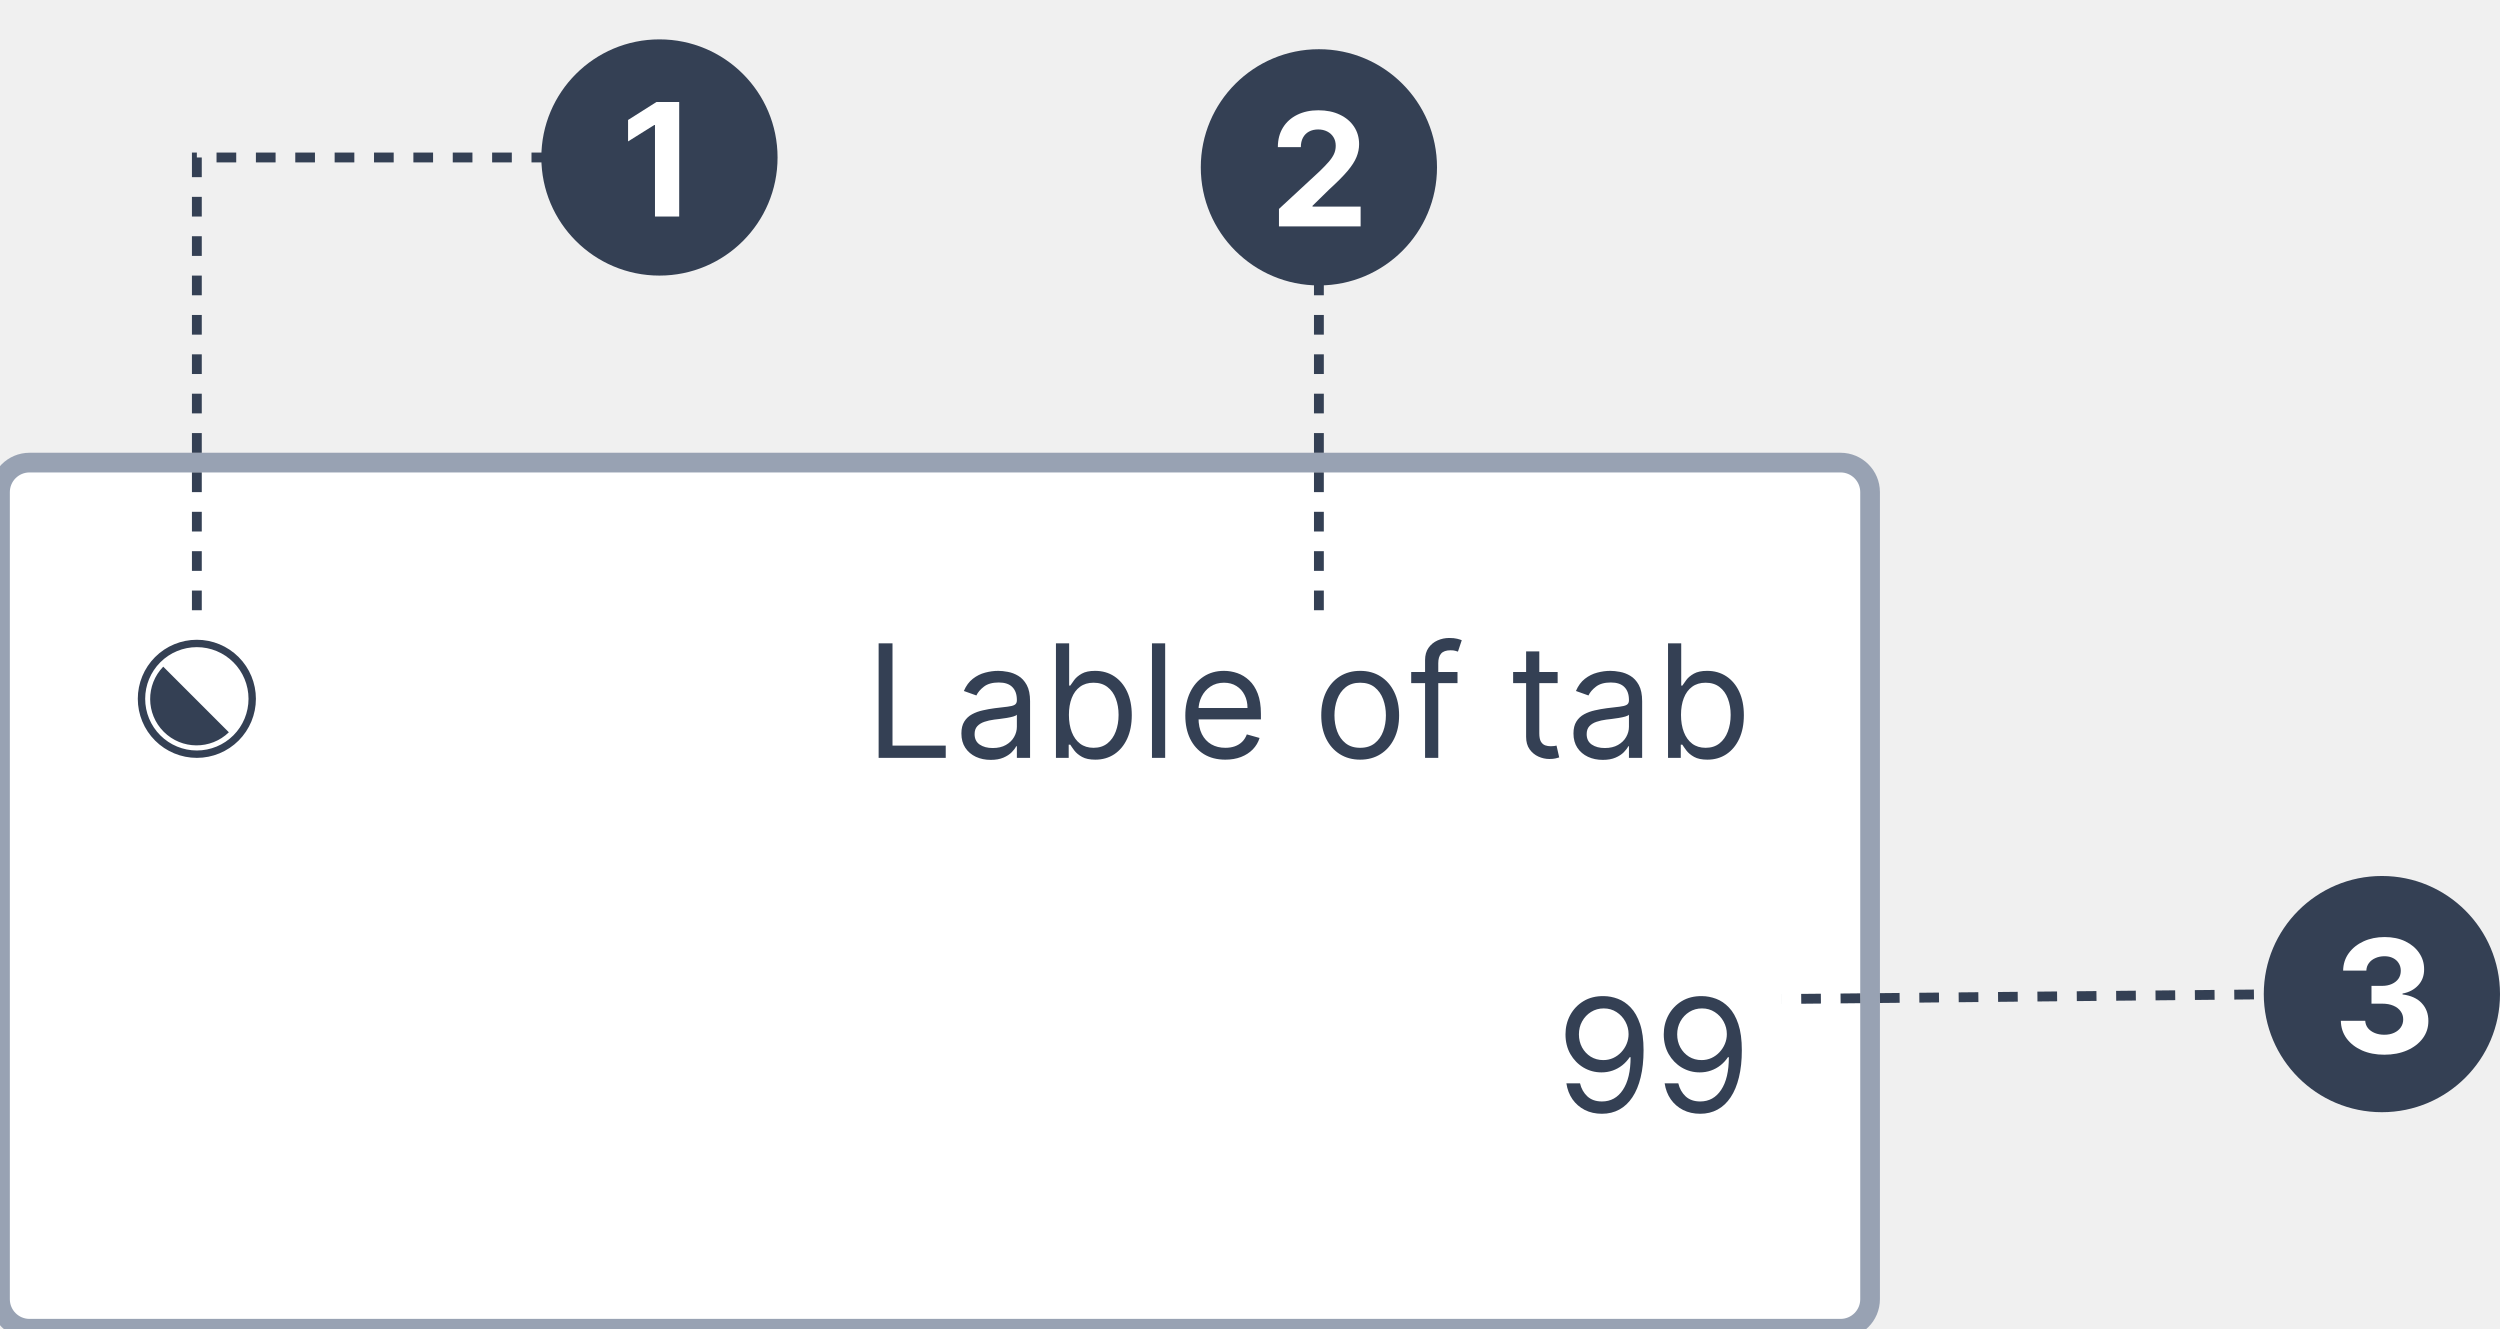
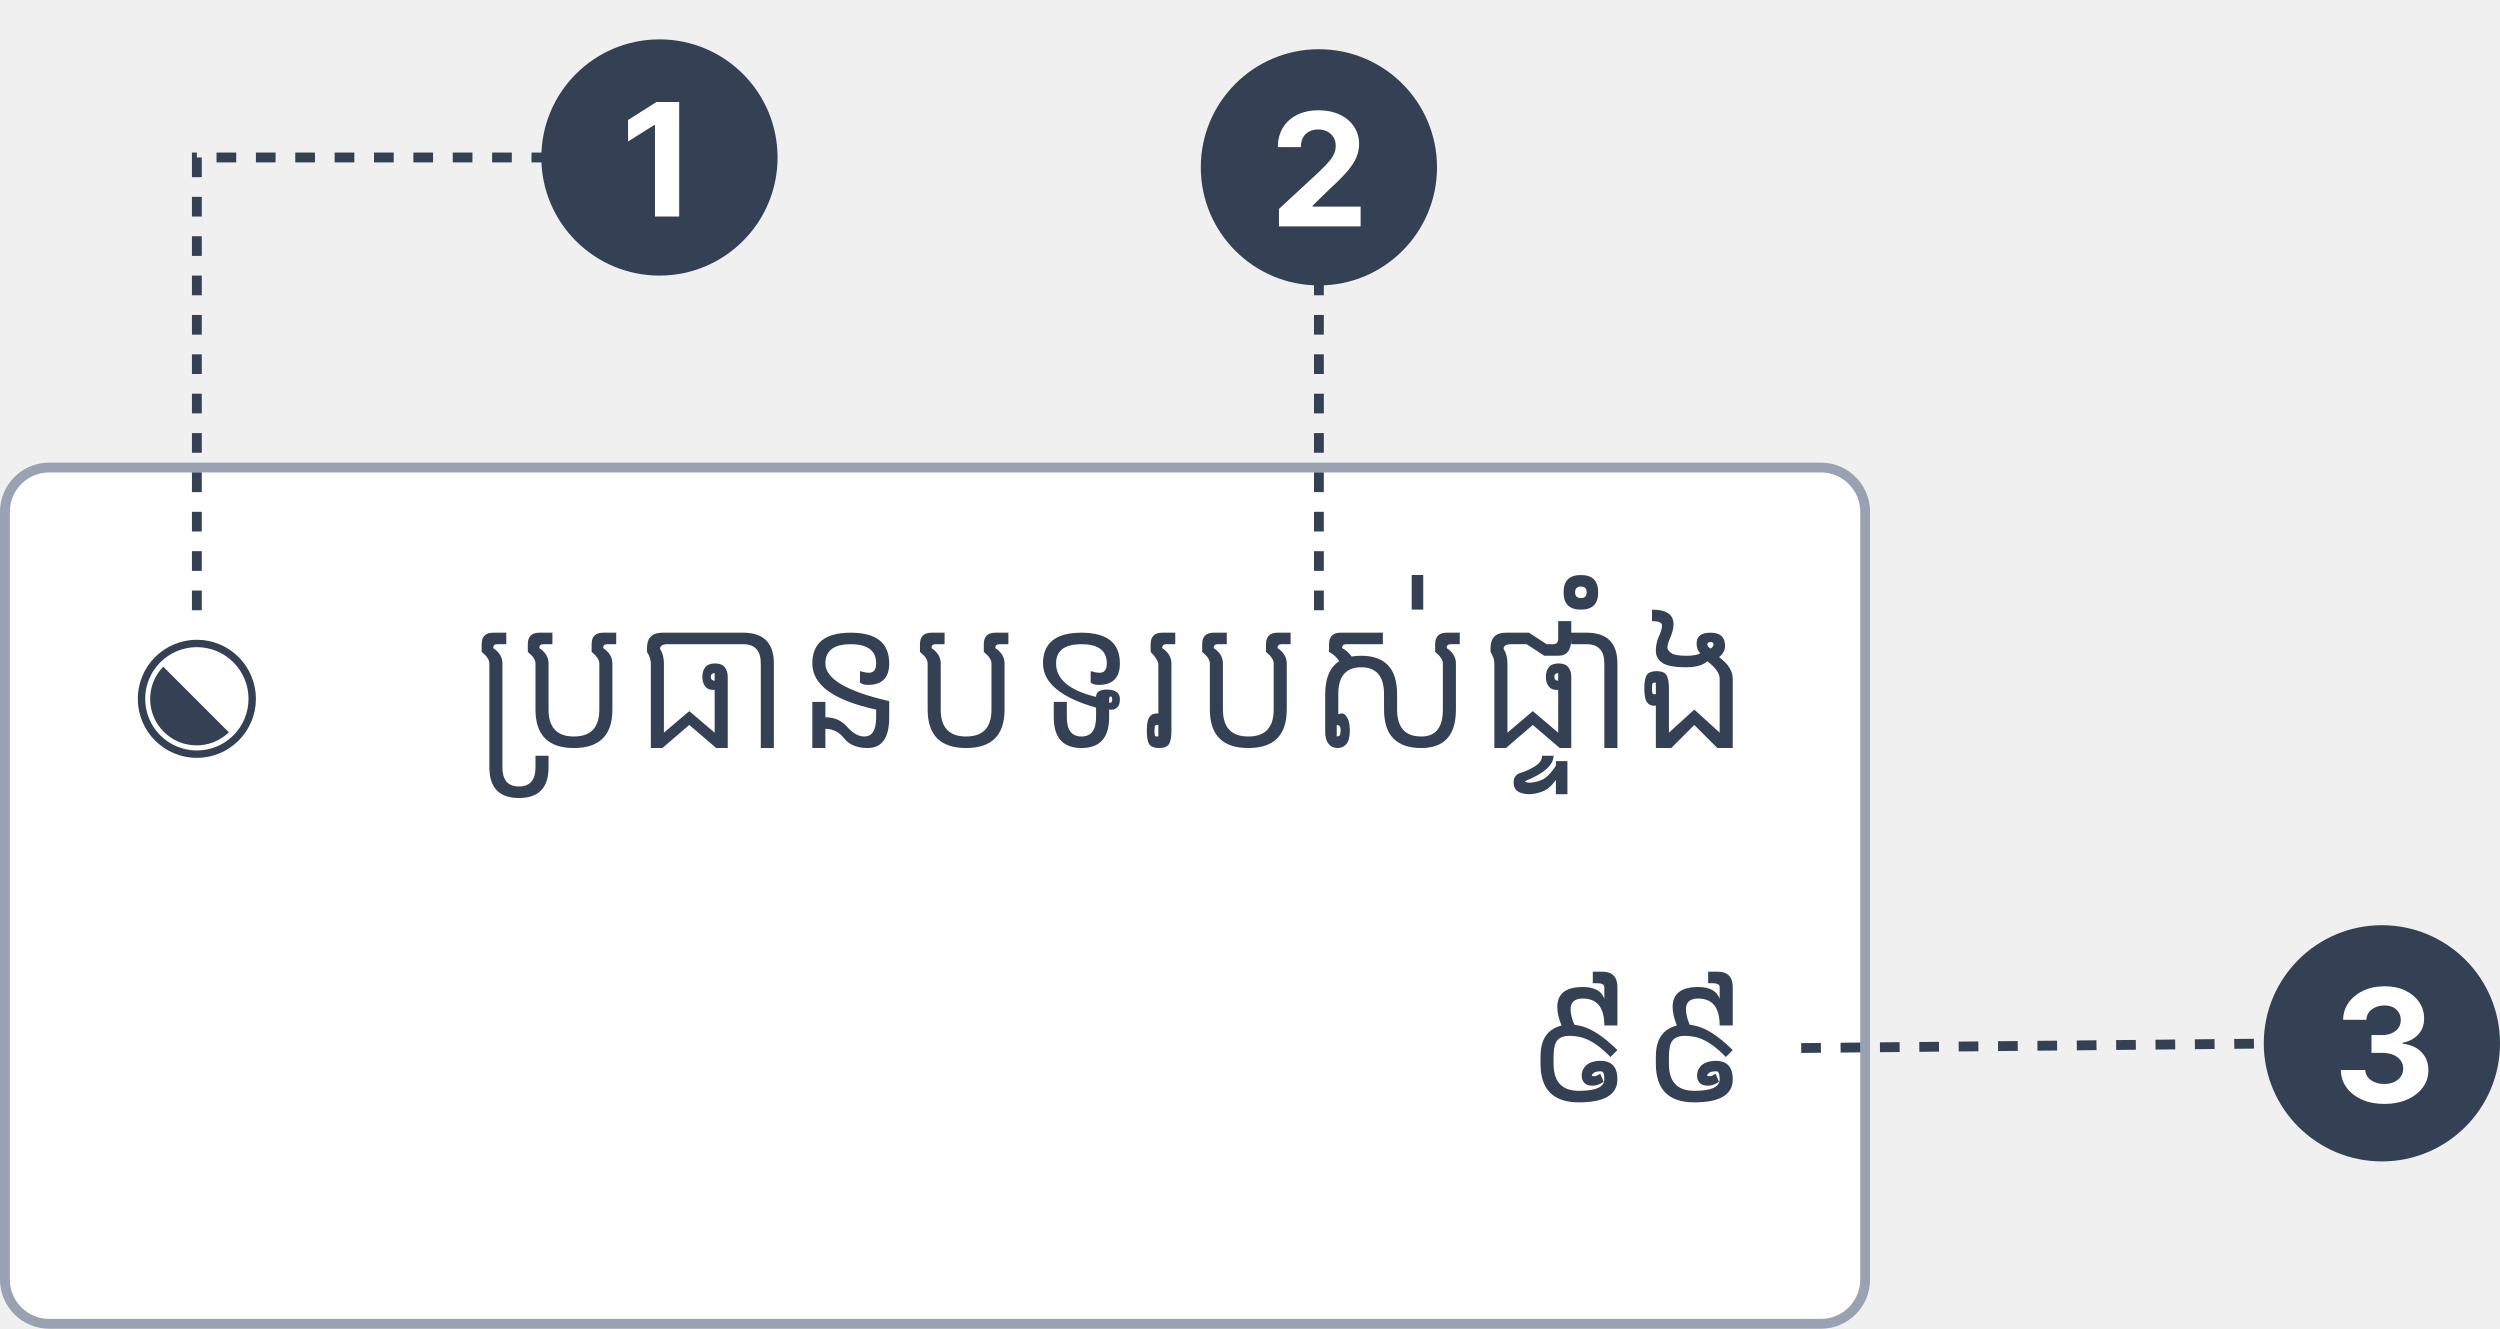
<svg xmlns="http://www.w3.org/2000/svg" width="254" height="135" viewBox="0 0 254 135" fill="none">
-   <path d="M0 50C0 48.343 1.343 47 3 47H187C188.657 47 190 48.343 190 50V132C190 133.657 188.657 135 187 135H3C1.343 135 0 133.657 0 132V50Z" fill="white" />
+   <rect x="0.5" y="47.5" width="189" height="87" rx="4.5" fill="white" />
  <path fill-rule="evenodd" clip-rule="evenodd" d="M16.288 74.712C17.272 75.697 18.608 76.25 20 76.25C21.392 76.25 22.728 75.697 23.712 74.712C24.697 73.728 25.25 72.392 25.25 71C25.25 69.608 24.697 68.272 23.712 67.288C22.728 66.303 21.392 65.75 20 65.75C18.608 65.75 17.272 66.303 16.288 67.288C15.303 68.272 14.75 69.608 14.75 71C14.75 72.392 15.303 73.728 16.288 74.712ZM24.243 75.243C23.117 76.368 21.591 77 20 77C18.409 77 16.883 76.368 15.757 75.243C14.632 74.117 14 72.591 14 71C14 69.409 14.632 67.883 15.757 66.757C16.883 65.632 18.409 65 20 65C21.591 65 23.117 65.632 24.243 66.757C25.368 67.883 26 69.409 26 71C26 72.591 25.368 74.117 24.243 75.243ZM16.637 74.349C14.813 72.525 14.796 69.578 16.585 67.733L23.253 74.401C21.408 76.19 18.461 76.173 16.637 74.349Z" fill="#344054" />
-   <path d="M89.269 77V65.364H90.678V75.75H96.087V77H89.269ZM100.655 77.204C100.102 77.204 99.6 77.1 99.149 76.892C98.698 76.68 98.34 76.375 98.075 75.977C97.81 75.576 97.678 75.091 97.678 74.523C97.678 74.023 97.776 73.617 97.973 73.307C98.17 72.992 98.433 72.746 98.763 72.568C99.092 72.39 99.456 72.258 99.854 72.171C100.255 72.079 100.659 72.008 101.064 71.954C101.594 71.886 102.024 71.835 102.354 71.801C102.687 71.763 102.929 71.701 103.081 71.614C103.236 71.526 103.314 71.375 103.314 71.159V71.114C103.314 70.553 103.161 70.117 102.854 69.807C102.551 69.496 102.09 69.341 101.473 69.341C100.833 69.341 100.331 69.481 99.967 69.761C99.604 70.042 99.348 70.341 99.2 70.659L97.928 70.204C98.155 69.674 98.458 69.261 98.837 68.966C99.219 68.667 99.636 68.458 100.087 68.341C100.541 68.22 100.988 68.159 101.428 68.159C101.708 68.159 102.03 68.193 102.393 68.261C102.761 68.326 103.115 68.46 103.456 68.665C103.801 68.869 104.087 69.178 104.314 69.591C104.541 70.004 104.655 70.557 104.655 71.25V77H103.314V75.818H103.246C103.155 76.008 103.003 76.21 102.791 76.426C102.579 76.642 102.297 76.826 101.945 76.977C101.592 77.129 101.162 77.204 100.655 77.204ZM100.859 76C101.39 76 101.837 75.896 102.2 75.688C102.568 75.479 102.844 75.21 103.03 74.881C103.219 74.551 103.314 74.204 103.314 73.841V72.614C103.257 72.682 103.132 72.744 102.939 72.801C102.75 72.854 102.53 72.901 102.28 72.943C102.034 72.981 101.793 73.015 101.558 73.046C101.327 73.072 101.14 73.095 100.996 73.114C100.647 73.159 100.321 73.233 100.018 73.335C99.719 73.434 99.477 73.583 99.291 73.784C99.109 73.981 99.019 74.25 99.019 74.591C99.019 75.057 99.191 75.409 99.535 75.648C99.884 75.883 100.325 76 100.859 76ZM107.284 77V65.364H108.625V69.659H108.739C108.837 69.508 108.973 69.314 109.148 69.079C109.326 68.841 109.58 68.629 109.909 68.443C110.242 68.254 110.693 68.159 111.261 68.159C111.996 68.159 112.644 68.343 113.205 68.71C113.765 69.078 114.203 69.599 114.517 70.273C114.831 70.947 114.989 71.742 114.989 72.659C114.989 73.583 114.831 74.385 114.517 75.062C114.203 75.737 113.767 76.26 113.21 76.631C112.653 76.998 112.011 77.182 111.284 77.182C110.723 77.182 110.275 77.089 109.938 76.903C109.6 76.714 109.341 76.5 109.159 76.261C108.977 76.019 108.837 75.818 108.739 75.659H108.58V77H107.284ZM108.602 72.636C108.602 73.296 108.699 73.877 108.892 74.381C109.085 74.881 109.367 75.273 109.739 75.557C110.11 75.837 110.564 75.977 111.102 75.977C111.663 75.977 112.131 75.829 112.506 75.534C112.884 75.235 113.169 74.833 113.358 74.329C113.551 73.822 113.648 73.258 113.648 72.636C113.648 72.023 113.553 71.47 113.364 70.977C113.178 70.481 112.896 70.089 112.517 69.801C112.142 69.51 111.67 69.364 111.102 69.364C110.557 69.364 110.098 69.502 109.727 69.778C109.356 70.051 109.076 70.434 108.886 70.926C108.697 71.415 108.602 71.985 108.602 72.636ZM118.381 65.364V77H117.04V65.364H118.381ZM124.496 77.182C123.655 77.182 122.929 76.996 122.32 76.625C121.714 76.25 121.246 75.727 120.916 75.057C120.59 74.383 120.428 73.599 120.428 72.704C120.428 71.811 120.59 71.023 120.916 70.341C121.246 69.655 121.704 69.121 122.291 68.739C122.882 68.352 123.571 68.159 124.359 68.159C124.814 68.159 125.263 68.235 125.706 68.386C126.149 68.538 126.553 68.784 126.916 69.125C127.28 69.462 127.57 69.909 127.786 70.466C128.001 71.023 128.109 71.708 128.109 72.523V73.091H121.382V71.932H126.746C126.746 71.439 126.647 71 126.45 70.614C126.257 70.227 125.981 69.922 125.621 69.699C125.265 69.475 124.844 69.364 124.359 69.364C123.825 69.364 123.363 69.496 122.973 69.761C122.587 70.023 122.289 70.364 122.081 70.784C121.873 71.204 121.768 71.655 121.768 72.136V72.909C121.768 73.568 121.882 74.127 122.109 74.585C122.34 75.04 122.661 75.386 123.07 75.625C123.479 75.86 123.954 75.977 124.496 75.977C124.848 75.977 125.166 75.928 125.45 75.829C125.738 75.727 125.986 75.576 126.195 75.375C126.403 75.171 126.564 74.917 126.678 74.614L127.973 74.977C127.837 75.417 127.607 75.803 127.286 76.136C126.964 76.466 126.566 76.724 126.092 76.909C125.619 77.091 125.087 77.182 124.496 77.182ZM138.195 77.182C137.407 77.182 136.715 76.994 136.121 76.619C135.53 76.244 135.068 75.72 134.734 75.046C134.405 74.371 134.24 73.583 134.24 72.682C134.24 71.773 134.405 70.979 134.734 70.301C135.068 69.623 135.53 69.097 136.121 68.722C136.715 68.347 137.407 68.159 138.195 68.159C138.982 68.159 139.672 68.347 140.263 68.722C140.857 69.097 141.32 69.623 141.649 70.301C141.982 70.979 142.149 71.773 142.149 72.682C142.149 73.583 141.982 74.371 141.649 75.046C141.32 75.72 140.857 76.244 140.263 76.619C139.672 76.994 138.982 77.182 138.195 77.182ZM138.195 75.977C138.793 75.977 139.286 75.824 139.672 75.517C140.058 75.21 140.344 74.807 140.53 74.307C140.715 73.807 140.808 73.265 140.808 72.682C140.808 72.099 140.715 71.555 140.53 71.051C140.344 70.547 140.058 70.14 139.672 69.829C139.286 69.519 138.793 69.364 138.195 69.364C137.596 69.364 137.104 69.519 136.717 69.829C136.331 70.14 136.045 70.547 135.859 71.051C135.674 71.555 135.581 72.099 135.581 72.682C135.581 73.265 135.674 73.807 135.859 74.307C136.045 74.807 136.331 75.21 136.717 75.517C137.104 75.824 137.596 75.977 138.195 75.977ZM148.082 68.273V69.409H143.378V68.273H148.082ZM144.787 77V67.068C144.787 66.568 144.904 66.151 145.139 65.818C145.374 65.485 145.679 65.235 146.054 65.068C146.429 64.901 146.825 64.818 147.241 64.818C147.571 64.818 147.84 64.845 148.048 64.898C148.257 64.951 148.412 65 148.514 65.046L148.128 66.204C148.06 66.182 147.965 66.153 147.844 66.119C147.726 66.085 147.571 66.068 147.378 66.068C146.935 66.068 146.615 66.18 146.418 66.403C146.224 66.627 146.128 66.954 146.128 67.386V77H144.787ZM158.257 68.273V69.409H153.734V68.273H158.257ZM155.053 66.182H156.393V74.5C156.393 74.879 156.448 75.163 156.558 75.352C156.672 75.538 156.816 75.663 156.99 75.727C157.168 75.788 157.356 75.818 157.553 75.818C157.7 75.818 157.821 75.811 157.916 75.796C158.011 75.776 158.087 75.761 158.143 75.75L158.416 76.954C158.325 76.989 158.198 77.023 158.036 77.057C157.873 77.095 157.666 77.114 157.416 77.114C157.037 77.114 156.666 77.032 156.303 76.869C155.943 76.706 155.643 76.458 155.405 76.125C155.17 75.792 155.053 75.371 155.053 74.864V66.182ZM162.842 77.204C162.289 77.204 161.787 77.1 161.337 76.892C160.886 76.68 160.528 76.375 160.263 75.977C159.998 75.576 159.865 75.091 159.865 74.523C159.865 74.023 159.964 73.617 160.161 73.307C160.357 72.992 160.621 72.746 160.95 72.568C161.28 72.39 161.643 72.258 162.041 72.171C162.443 72.079 162.846 72.008 163.251 71.954C163.782 71.886 164.212 71.835 164.541 71.801C164.875 71.763 165.117 71.701 165.268 71.614C165.424 71.526 165.501 71.375 165.501 71.159V71.114C165.501 70.553 165.348 70.117 165.041 69.807C164.738 69.496 164.278 69.341 163.661 69.341C163.02 69.341 162.518 69.481 162.155 69.761C161.791 70.042 161.536 70.341 161.388 70.659L160.115 70.204C160.342 69.674 160.645 69.261 161.024 68.966C161.407 68.667 161.823 68.458 162.274 68.341C162.729 68.22 163.176 68.159 163.615 68.159C163.895 68.159 164.217 68.193 164.581 68.261C164.948 68.326 165.303 68.46 165.643 68.665C165.988 68.869 166.274 69.178 166.501 69.591C166.729 70.004 166.842 70.557 166.842 71.25V77H165.501V75.818H165.433C165.342 76.008 165.191 76.21 164.979 76.426C164.767 76.642 164.484 76.826 164.132 76.977C163.78 77.129 163.35 77.204 162.842 77.204ZM163.047 76C163.577 76 164.024 75.896 164.388 75.688C164.755 75.479 165.032 75.21 165.217 74.881C165.407 74.551 165.501 74.204 165.501 73.841V72.614C165.445 72.682 165.32 72.744 165.126 72.801C164.937 72.854 164.717 72.901 164.467 72.943C164.221 72.981 163.981 73.015 163.746 73.046C163.515 73.072 163.327 73.095 163.183 73.114C162.835 73.159 162.509 73.233 162.206 73.335C161.907 73.434 161.664 73.583 161.479 73.784C161.297 73.981 161.206 74.25 161.206 74.591C161.206 75.057 161.378 75.409 161.723 75.648C162.071 75.883 162.513 76 163.047 76ZM169.472 77V65.364H170.812V69.659H170.926C171.025 69.508 171.161 69.314 171.335 69.079C171.513 68.841 171.767 68.629 172.097 68.443C172.43 68.254 172.881 68.159 173.449 68.159C174.184 68.159 174.831 68.343 175.392 68.71C175.953 69.078 176.39 69.599 176.705 70.273C177.019 70.947 177.176 71.742 177.176 72.659C177.176 73.583 177.019 74.385 176.705 75.062C176.39 75.737 175.955 76.26 175.398 76.631C174.841 76.998 174.199 77.182 173.472 77.182C172.911 77.182 172.462 77.089 172.125 76.903C171.788 76.714 171.528 76.5 171.347 76.261C171.165 76.019 171.025 75.818 170.926 75.659H170.767V77H169.472ZM170.79 72.636C170.79 73.296 170.886 73.877 171.08 74.381C171.273 74.881 171.555 75.273 171.926 75.557C172.297 75.837 172.752 75.977 173.29 75.977C173.85 75.977 174.318 75.829 174.693 75.534C175.072 75.235 175.356 74.833 175.545 74.329C175.739 73.822 175.835 73.258 175.835 72.636C175.835 72.023 175.741 71.47 175.551 70.977C175.366 70.481 175.083 70.089 174.705 69.801C174.33 69.51 173.858 69.364 173.29 69.364C172.744 69.364 172.286 69.502 171.915 69.778C171.544 70.051 171.263 70.434 171.074 70.926C170.884 71.415 170.79 71.985 170.79 72.636Z" fill="#344054" />
-   <path d="M162.94 101.205C163.418 101.208 163.895 101.299 164.372 101.477C164.849 101.655 165.285 101.951 165.679 102.364C166.073 102.773 166.389 103.331 166.628 104.04C166.866 104.748 166.986 105.636 166.986 106.705C166.986 107.739 166.887 108.657 166.69 109.46C166.497 110.259 166.217 110.934 165.849 111.483C165.486 112.032 165.043 112.449 164.52 112.733C164.001 113.017 163.414 113.159 162.759 113.159C162.107 113.159 161.526 113.03 161.014 112.773C160.507 112.511 160.09 112.15 159.764 111.688C159.442 111.222 159.236 110.682 159.145 110.068H160.531C160.656 110.602 160.904 111.044 161.276 111.392C161.651 111.737 162.145 111.909 162.759 111.909C163.656 111.909 164.365 111.517 164.884 110.733C165.406 109.949 165.668 108.841 165.668 107.409H165.577C165.365 107.727 165.113 108.002 164.821 108.233C164.529 108.464 164.205 108.642 163.849 108.767C163.493 108.892 163.115 108.955 162.713 108.955C162.046 108.955 161.435 108.79 160.878 108.46C160.325 108.127 159.882 107.67 159.548 107.091C159.219 106.508 159.054 105.841 159.054 105.091C159.054 104.379 159.213 103.727 159.531 103.136C159.853 102.542 160.304 102.068 160.884 101.716C161.467 101.364 162.152 101.193 162.94 101.205ZM162.94 102.455C162.463 102.455 162.033 102.574 161.651 102.812C161.272 103.047 160.971 103.366 160.747 103.767C160.527 104.165 160.418 104.606 160.418 105.091C160.418 105.576 160.524 106.017 160.736 106.415C160.952 106.809 161.245 107.123 161.616 107.358C161.991 107.589 162.418 107.705 162.895 107.705C163.255 107.705 163.59 107.634 163.901 107.494C164.211 107.35 164.482 107.155 164.713 106.909C164.948 106.659 165.132 106.377 165.264 106.062C165.397 105.744 165.463 105.413 165.463 105.068C165.463 104.614 165.353 104.187 165.134 103.79C164.918 103.392 164.618 103.07 164.236 102.824C163.857 102.578 163.425 102.455 162.94 102.455ZM172.925 101.205C173.402 101.208 173.879 101.299 174.357 101.477C174.834 101.655 175.269 101.951 175.663 102.364C176.057 102.773 176.374 103.331 176.612 104.04C176.851 104.748 176.97 105.636 176.97 106.705C176.97 107.739 176.872 108.657 176.675 109.46C176.482 110.259 176.201 110.934 175.834 111.483C175.47 112.032 175.027 112.449 174.504 112.733C173.985 113.017 173.398 113.159 172.743 113.159C172.091 113.159 171.51 113.03 170.999 112.773C170.491 112.511 170.074 112.15 169.749 111.688C169.427 111.222 169.22 110.682 169.129 110.068H170.516C170.641 110.602 170.889 111.044 171.26 111.392C171.635 111.737 172.129 111.909 172.743 111.909C173.641 111.909 174.349 111.517 174.868 110.733C175.391 109.949 175.652 108.841 175.652 107.409H175.561C175.349 107.727 175.097 108.002 174.805 108.233C174.514 108.464 174.19 108.642 173.834 108.767C173.478 108.892 173.099 108.955 172.697 108.955C172.031 108.955 171.419 108.79 170.862 108.46C170.309 108.127 169.866 107.67 169.533 107.091C169.203 106.508 169.038 105.841 169.038 105.091C169.038 104.379 169.197 103.727 169.516 103.136C169.838 102.542 170.288 102.068 170.868 101.716C171.451 101.364 172.137 101.193 172.925 101.205ZM172.925 102.455C172.447 102.455 172.018 102.574 171.635 102.812C171.256 103.047 170.955 103.366 170.732 103.767C170.512 104.165 170.402 104.606 170.402 105.091C170.402 105.576 170.508 106.017 170.72 106.415C170.936 106.809 171.23 107.123 171.601 107.358C171.976 107.589 172.402 107.705 172.879 107.705C173.239 107.705 173.574 107.634 173.885 107.494C174.196 107.35 174.466 107.155 174.697 106.909C174.932 106.659 175.116 106.377 175.249 106.062C175.381 105.744 175.447 105.413 175.447 105.068C175.447 104.614 175.338 104.187 175.118 103.79C174.902 103.392 174.603 103.07 174.22 102.824C173.841 102.578 173.41 102.455 172.925 102.455Z" fill="#344054" />
-   <path d="M3 48H187V46H3V48ZM189 50V132H191V50H189ZM187 134H3V136H187V134ZM1 132V50H-1V132H1ZM3 134C1.895 134 1 133.105 1 132H-1C-1 134.209 0.791 136 3 136V134ZM189 132C189 133.105 188.105 134 187 134V136C189.209 136 191 134.209 191 132H189ZM187 48C188.105 48 189 48.895 189 50H191C191 47.791 189.209 46 187 46V48ZM3 46C0.791 46 -1 47.791 -1 50H1C1 48.895 1.895 48 3 48V46Z" fill="#98A2B3" />
+   <path d="M51.047 67.406V77.953C51.047 79.255 51.607 79.906 52.727 79.906C53.846 79.906 54.406 79.255 54.406 77.953V76.781H55.734V77.953C55.734 80.037 54.732 81.078 52.727 81.078C50.721 81.078 49.719 80.037 49.719 77.953V67.406C49.719 67.042 49.458 66.651 48.938 66.234V65.453C48.938 64.672 49.328 64.281 50.109 64.281H51.438V65.453H50.5C50.24 65.453 50.109 65.583 50.109 65.844C50.734 66.26 51.047 66.781 51.047 67.406ZM60.891 67.406C60.891 67.042 60.63 66.651 60.109 66.234V65.453C60.109 64.672 60.5 64.281 61.281 64.281H62.609V65.453H61.672C61.411 65.453 61.281 65.583 61.281 65.844C61.906 66.26 62.219 66.781 62.219 67.406V72.094C62.219 74.698 60.917 76 58.312 76C55.708 76 54.406 74.698 54.406 72.094V67.406C54.406 67.042 54.146 66.651 53.625 66.234V65.453C53.625 64.672 54.016 64.281 54.797 64.281H56.125V65.453H55.188C54.927 65.453 54.797 65.583 54.797 65.844C55.422 66.26 55.734 66.781 55.734 67.406V72.094C55.734 73.917 56.594 74.828 58.312 74.828C60.031 74.828 60.891 73.917 60.891 72.094V67.406ZM72.609 68.383C72.5 68.383 72.406 68.417 72.328 68.484C72.255 68.552 72.219 68.648 72.219 68.773C72.219 68.898 72.255 68.995 72.328 69.062C72.406 69.13 72.5 69.164 72.609 69.164V68.383ZM72.609 70.086C72.557 70.091 72.505 70.094 72.453 70.094C72.099 70.094 71.836 69.982 71.664 69.758C71.461 69.508 71.359 69.18 71.359 68.773C71.359 68.367 71.458 68.039 71.656 67.789C71.859 67.534 72.19 67.406 72.648 67.406C73.107 67.406 73.435 67.534 73.633 67.789C73.836 68.039 73.938 68.367 73.938 68.773V76H72.766L70.031 73.656L67.297 76H66.125V67.406C66.125 67.042 65.995 66.651 65.734 66.234V65.844C65.734 64.802 66.255 64.281 67.297 64.281H73.938V65.453H67.844C67.323 65.453 67.062 65.609 67.062 65.922C67.323 66.338 67.453 66.833 67.453 67.406V74.438L70.031 72.25L72.609 74.438V70.086ZM73.938 64.281H75.5C77.583 64.281 78.625 65.323 78.625 67.406V76H77.297V67.406C77.297 66.104 76.698 65.453 75.5 65.453H73.938V64.281ZM90.344 71.234V72.875C90.344 74.958 89.615 76 88.156 76C87.083 76 86.289 75.674 85.773 75.023C85.258 74.372 84.62 74.047 83.859 74.047V76H82.531V71.312H83.859V72.875C84.771 72.875 85.51 73.201 86.078 73.852C86.651 74.503 87.232 74.828 87.82 74.828C88.617 74.828 89.016 74.177 89.016 72.875V72.094C84.693 71.156 82.531 69.594 82.531 67.406C82.531 65.323 83.833 64.281 86.438 64.281C89.042 64.281 90.344 65.323 90.344 67.406C90.344 68.859 89.62 69.586 88.172 69.586C87.844 69.586 87.578 69.51 87.375 69.359V68.188C87.745 68.297 88.047 68.352 88.281 68.352C88.771 68.352 89.016 68.037 89.016 67.406C89.016 66.104 88.156 65.453 86.438 65.453C84.719 65.453 83.859 66.104 83.859 67.406C83.859 68.969 86.021 70.245 90.344 71.234ZM100.734 67.406C100.734 67.042 100.474 66.651 99.953 66.234V65.453C99.953 64.672 100.344 64.281 101.125 64.281H102.453V65.453H101.516C101.255 65.453 101.125 65.583 101.125 65.844C101.75 66.26 102.062 66.781 102.062 67.406V72.094C102.062 74.698 100.76 76 98.156 76C95.552 76 94.25 74.698 94.25 72.094V67.406C94.25 67.042 93.99 66.651 93.469 66.234V65.453C93.469 64.672 93.859 64.281 94.641 64.281H95.969V65.453H95.031C94.771 65.453 94.641 65.583 94.641 65.844C95.266 66.26 95.578 66.781 95.578 67.406V72.094C95.578 73.917 96.438 74.828 98.156 74.828C99.875 74.828 100.734 73.917 100.734 72.094V67.406ZM112.688 71.383C112.724 71.393 112.76 71.398 112.797 71.398C112.932 71.398 113 71.292 113 71.078C113 70.87 112.948 70.766 112.844 70.766C112.74 70.766 112.688 70.867 112.688 71.07V71.383ZM112.688 72.086V72.875C112.688 74.958 111.75 76 109.875 76C108 76 107.062 74.958 107.062 72.875V71.312H108.391V72.875C108.391 74.177 108.885 74.828 109.875 74.828C110.865 74.828 111.359 74.177 111.359 72.875V71.898C107.766 70.862 105.969 69.365 105.969 67.406C105.969 65.323 107.271 64.281 109.875 64.281C112.479 64.281 113.781 65.323 113.781 67.406C113.781 68.859 113.057 69.586 111.609 69.586C111.281 69.586 111.016 69.51 110.812 69.359V68.188C111.182 68.297 111.484 68.352 111.719 68.352C112.208 68.352 112.453 68.037 112.453 67.406C112.453 66.104 111.594 65.453 109.875 65.453C108.156 65.453 107.297 66.104 107.297 67.406C107.297 69.016 108.651 70.148 111.359 70.805C111.359 70.31 111.724 70.062 112.453 70.062C113.339 70.062 113.781 70.388 113.781 71.039C113.781 71.43 113.693 71.706 113.516 71.867C113.339 72.029 113.148 72.109 112.945 72.109C112.862 72.109 112.776 72.102 112.688 72.086ZM117.688 74.828V73.656H117.492C117.435 73.656 117.388 73.682 117.352 73.734C117.315 73.781 117.297 73.951 117.297 74.242C117.297 74.534 117.315 74.706 117.352 74.758C117.388 74.805 117.435 74.828 117.492 74.828H117.688ZM119.016 67.406V74.242C119.016 74.909 118.927 75.37 118.75 75.625C118.578 75.875 118.25 76 117.766 76C117.281 76 116.951 75.875 116.773 75.625C116.602 75.37 116.516 74.909 116.516 74.242C116.516 73.576 116.602 73.117 116.773 72.867C116.951 72.612 117.19 72.484 117.492 72.484C117.56 72.484 117.625 72.49 117.688 72.5V67.406C117.583 67.042 117.323 66.651 116.906 66.234V65.453C116.906 64.672 117.297 64.281 118.078 64.281H119.406V65.453H118.469C118.208 65.453 118.078 65.583 118.078 65.844C118.703 66.26 119.016 66.781 119.016 67.406ZM129.406 67.406C129.406 67.042 129.146 66.651 128.625 66.234V65.453C128.625 64.672 129.016 64.281 129.797 64.281H131.125V65.453H130.188C129.927 65.453 129.797 65.583 129.797 65.844C130.422 66.26 130.734 66.781 130.734 67.406V72.094C130.734 74.698 129.432 76 126.828 76C124.224 76 122.922 74.698 122.922 72.094V67.406C122.922 67.042 122.661 66.651 122.141 66.234V65.453C122.141 64.672 122.531 64.281 123.312 64.281H124.641V65.453H123.703C123.443 65.453 123.312 65.583 123.312 65.844C123.938 66.26 124.25 66.781 124.25 67.406V72.094C124.25 73.917 125.109 74.828 126.828 74.828C128.547 74.828 129.406 73.917 129.406 72.094V67.406ZM135.812 73.656V74.828C135.922 74.828 136.013 74.799 136.086 74.742C136.164 74.68 136.203 74.513 136.203 74.242C136.203 73.971 136.164 73.807 136.086 73.75C136.013 73.688 135.922 73.656 135.812 73.656ZM147.922 67.406V72.094C147.922 74.698 146.75 76 144.406 76C141.88 76 140.617 74.698 140.617 72.094V70.531C140.617 68.708 139.844 67.797 138.297 67.797C136.745 67.797 135.969 68.708 135.969 70.531V72.562C136.089 72.51 136.227 72.484 136.383 72.484C136.539 72.484 136.703 72.625 136.875 72.906C137.052 73.182 137.141 73.628 137.141 74.242C137.141 74.857 137.026 75.305 136.797 75.586C136.573 75.862 136.271 76 135.891 76C135.51 76 135.208 75.859 134.984 75.578C134.807 75.365 134.698 75.049 134.656 74.633H134.641V70.531C134.641 68.906 135.115 67.789 136.062 67.18C135.828 66.789 135.484 66.474 135.031 66.234V65.453C135.031 64.672 135.422 64.281 136.203 64.281H140.5V65.453H136.75C136.49 65.453 136.359 65.583 136.359 65.844C136.766 66.062 137.086 66.349 137.32 66.703C137.622 66.651 137.948 66.625 138.297 66.625C140.729 66.625 141.945 67.927 141.945 70.531V72.094C141.945 73.917 142.766 74.828 144.406 74.828C145.865 74.828 146.594 73.917 146.594 72.094V67.406C146.594 67.042 146.333 66.651 145.812 66.234V65.453C145.812 64.672 146.203 64.281 146.984 64.281H148.312V65.453H147.375C147.115 65.453 146.984 65.583 146.984 65.844C147.609 66.26 147.922 66.781 147.922 67.406ZM144.602 58.422V61.938H143.43V58.422H144.602ZM158.312 68.383C158.203 68.383 158.109 68.417 158.031 68.484C157.958 68.552 157.922 68.648 157.922 68.773C157.922 68.898 157.958 68.995 158.031 69.062C158.109 69.13 158.203 69.164 158.312 69.164V68.383ZM151.828 67.406C151.828 67.042 151.698 66.651 151.438 66.234V65.844C151.438 64.802 151.958 64.281 153 64.281H155.344L157.141 65.453H157.766C158.13 65.453 158.312 65.271 158.312 64.906V63.109H159.641V64.906C159.641 66.052 159.198 66.625 158.312 66.625H156.906L155.109 65.453H153.547C153.026 65.453 152.766 65.609 152.766 65.922C153.026 66.338 153.156 66.833 153.156 67.406V74.438L155.734 72.25L158.312 74.438V70.086C158.26 70.091 158.208 70.094 158.156 70.094C157.802 70.094 157.539 69.982 157.367 69.758C157.164 69.508 157.062 69.18 157.062 68.773C157.062 68.367 157.161 68.039 157.359 67.789C157.562 67.534 157.893 67.406 158.352 67.406C158.81 67.406 159.138 67.534 159.336 67.789C159.539 68.039 159.641 68.367 159.641 68.773V76H158.469L155.734 73.656L153 76H151.828V67.406ZM158.078 79.242C157.661 79.841 157.206 80.232 156.711 80.414C156.216 80.596 155.786 80.688 155.422 80.688C154.328 80.688 153.781 80.297 153.781 79.516C153.781 78.995 154.023 78.662 154.508 78.516C154.987 78.375 155.469 78.154 155.953 77.852C156.432 77.555 156.672 77.198 156.672 76.781H157.844C157.844 77.719 156.88 78.578 154.953 79.359C154.953 79.463 155.109 79.516 155.422 79.516C155.786 79.516 156.19 79.424 156.633 79.242C157.076 79.06 157.557 78.581 158.078 77.805V77.328H159.25V80.688H158.078V79.242ZM159.641 64.281H161.203C163.286 64.281 164.328 65.323 164.328 67.406V76H163V67.406C163 66.104 162.401 65.453 161.203 65.453H159.641V64.281ZM160.031 60.18C160.031 60.372 160.081 60.518 160.18 60.617C160.279 60.716 160.424 60.766 160.617 60.766C160.815 60.766 160.964 60.716 161.062 60.617C161.156 60.518 161.203 60.372 161.203 60.18C161.203 59.982 161.156 59.836 161.062 59.742C160.964 59.643 160.815 59.594 160.617 59.594C160.424 59.594 160.279 59.643 160.18 59.742C160.081 59.836 160.031 59.982 160.031 60.18ZM162.375 60.18C162.375 60.768 162.229 61.208 161.938 61.5C161.646 61.792 161.206 61.938 160.617 61.938C160.029 61.938 159.589 61.792 159.297 61.5C159.005 61.208 158.859 60.768 158.859 60.18C158.859 59.591 159.005 59.151 159.297 58.859C159.589 58.568 160.029 58.422 160.617 58.422C161.206 58.422 161.646 58.568 161.938 58.859C162.229 59.151 162.375 59.591 162.375 60.18ZM174.094 65.469C174.094 65.312 173.99 65.234 173.781 65.234C173.573 65.234 173.469 65.312 173.469 65.469C173.469 65.609 173.573 65.75 173.781 65.891C173.99 65.781 174.094 65.641 174.094 65.469ZM168.039 69.359C167.982 69.359 167.935 69.385 167.898 69.438C167.862 69.484 167.844 69.654 167.844 69.945C167.844 70.237 167.862 70.409 167.898 70.461C167.935 70.508 167.982 70.531 168.039 70.531H168.234V69.359H168.039ZM169.562 74.438L172.141 72.094L174.719 74.438V68.969C174.719 68.406 174.297 67.81 173.453 67.18C173.026 67.591 172.302 67.797 171.281 67.797C170.146 67.797 169.354 67.648 168.906 67.352C168.458 67.055 168.234 66.643 168.234 66.117C168.234 65.596 168.339 65.109 168.547 64.656C168.755 64.198 168.859 63.825 168.859 63.539C168.859 63.253 168.521 63.109 167.844 63.109V61.938C169.302 61.938 170.031 62.432 170.031 63.422C170.031 63.812 169.927 64.25 169.719 64.734C169.51 65.213 169.406 65.555 169.406 65.758C169.406 65.966 169.536 66.164 169.797 66.352C170.057 66.534 170.57 66.625 171.336 66.625C171.997 66.625 172.474 66.539 172.766 66.367C172.505 66.154 172.375 65.823 172.375 65.375C172.375 64.646 172.844 64.281 173.781 64.281C174.771 64.281 175.266 64.724 175.266 65.609C175.266 66.062 175.062 66.448 174.656 66.766C175.583 67.438 176.047 68.172 176.047 68.969V76H174.484L172.141 73.656L169.797 76H168.234V71.688C168.172 71.698 168.107 71.703 168.039 71.703C167.737 71.703 167.497 71.578 167.32 71.328C167.148 71.073 167.062 70.612 167.062 69.945C167.062 69.279 167.148 68.82 167.32 68.57C167.497 68.315 167.828 68.188 168.312 68.188C168.797 68.188 169.125 68.315 169.297 68.57C169.474 68.82 169.562 69.279 169.562 69.945V74.438Z" fill="#344054" />
+   <path d="M159.953 104.109L160.422 104.195C161.568 104.414 162.87 105.245 164.328 106.688L163.625 107.391C162.479 106.198 161.398 105.51 160.383 105.328C160.049 105.271 159.742 105.242 159.461 105.242C158.888 105.242 158.474 105.396 158.219 105.703C157.969 106.005 157.844 106.555 157.844 107.352V108.094C157.844 109.917 158.703 110.828 160.422 110.828C162.141 110.828 163 110.438 163 109.656C163 109.115 162.888 108.844 162.664 108.844C162.289 108.844 162.039 108.898 161.914 109.008C161.789 109.117 161.727 109.201 161.727 109.258C161.727 109.315 161.818 109.344 162 109.344C162.141 109.344 162.336 109.258 162.586 109.086L162.93 109.906C162.565 110.172 162.185 110.305 161.789 110.305C161.419 110.305 161.146 110.211 160.969 110.023C160.792 109.836 160.703 109.586 160.703 109.273C160.703 108.961 160.794 108.682 160.977 108.438C161.164 108.193 161.398 108.023 161.68 107.93C161.961 107.831 162.268 107.781 162.602 107.781C163.753 107.781 164.328 108.406 164.328 109.656C164.328 111.219 163.026 112 160.422 112C157.818 112 156.516 110.698 156.516 108.094V107.352C156.516 106.091 156.88 105.195 157.609 104.664C157.917 104.445 158.263 104.289 158.648 104.195C158.362 103.471 158.219 102.846 158.219 102.32C158.219 100.961 159.083 100.281 160.812 100.281C161.99 100.281 162.719 100.68 163 101.477V100.281C163 100.021 162.74 99.891 162.219 99.891H161.828V98.719H162.766C163.807 98.719 164.328 99.24 164.328 100.281V104.188H163C163 102.365 162.271 101.453 160.812 101.453C159.984 101.453 159.57 101.82 159.57 102.555C159.57 102.982 159.698 103.5 159.953 104.109ZM171.672 104.109L172.141 104.195C173.286 104.414 174.589 105.245 176.047 106.688L175.344 107.391C174.198 106.198 173.117 105.51 172.102 105.328C171.768 105.271 171.461 105.242 171.18 105.242C170.607 105.242 170.193 105.396 169.938 105.703C169.688 106.005 169.562 106.555 169.562 107.352V108.094C169.562 109.917 170.422 110.828 172.141 110.828C173.859 110.828 174.719 110.438 174.719 109.656C174.719 109.115 174.607 108.844 174.383 108.844C174.008 108.844 173.758 108.898 173.633 109.008C173.508 109.117 173.445 109.201 173.445 109.258C173.445 109.315 173.536 109.344 173.719 109.344C173.859 109.344 174.055 109.258 174.305 109.086L174.648 109.906C174.284 110.172 173.904 110.305 173.508 110.305C173.138 110.305 172.865 110.211 172.688 110.023C172.51 109.836 172.422 109.586 172.422 109.273C172.422 108.961 172.513 108.682 172.695 108.438C172.883 108.193 173.117 108.023 173.398 107.93C173.68 107.831 173.987 107.781 174.32 107.781C175.471 107.781 176.047 108.406 176.047 109.656C176.047 111.219 174.745 112 172.141 112C169.536 112 168.234 110.698 168.234 108.094V107.352C168.234 106.091 168.599 105.195 169.328 104.664C169.635 104.445 169.982 104.289 170.367 104.195C170.081 103.471 169.938 102.846 169.938 102.32C169.938 100.961 170.802 100.281 172.531 100.281C173.708 100.281 174.438 100.68 174.719 101.477V100.281C174.719 100.021 174.458 99.891 173.938 99.891H173.547V98.719H174.484C175.526 98.719 176.047 99.24 176.047 100.281V104.188H174.719C174.719 102.365 173.99 101.453 172.531 101.453C171.703 101.453 171.289 101.82 171.289 102.555C171.289 102.982 171.417 103.5 171.672 104.109Z" fill="#344054" />
+   <rect x="0.5" y="47.5" width="189" height="87" rx="4.5" stroke="#98A2B3" />
  <circle cx="134" cy="17" r="12" fill="#344054" />
  <path d="M129.943 23V21.227L134.085 17.392C134.438 17.051 134.733 16.744 134.972 16.472C135.214 16.199 135.398 15.932 135.523 15.671C135.648 15.405 135.71 15.119 135.71 14.812C135.71 14.472 135.633 14.178 135.477 13.932C135.322 13.682 135.11 13.491 134.841 13.358C134.572 13.222 134.267 13.153 133.926 13.153C133.57 13.153 133.259 13.225 132.994 13.369C132.729 13.513 132.525 13.72 132.381 13.989C132.237 14.258 132.165 14.578 132.165 14.949H129.83C129.83 14.188 130.002 13.527 130.347 12.966C130.691 12.405 131.174 11.972 131.795 11.665C132.417 11.358 133.133 11.204 133.943 11.204C134.777 11.204 135.502 11.352 136.119 11.648C136.741 11.939 137.223 12.345 137.568 12.864C137.913 13.383 138.085 13.977 138.085 14.648C138.085 15.087 137.998 15.521 137.824 15.949C137.653 16.377 137.348 16.852 136.909 17.375C136.47 17.894 135.85 18.517 135.051 19.244L133.352 20.909V20.989H138.239V23H129.943Z" fill="white" />
  <path d="M134 62L134 27" stroke="#344054" stroke-dasharray="2 2" />
-   <circle cx="242" cy="101" r="12" fill="#344054" />
-   <path d="M242.244 107.159C241.396 107.159 240.64 107.013 239.977 106.722C239.318 106.426 238.797 106.021 238.415 105.506C238.036 104.987 237.841 104.388 237.83 103.71H240.307C240.322 103.994 240.415 104.244 240.585 104.46C240.759 104.672 240.991 104.837 241.278 104.955C241.566 105.072 241.89 105.131 242.25 105.131C242.625 105.131 242.956 105.064 243.244 104.932C243.532 104.799 243.758 104.616 243.92 104.381C244.083 104.146 244.165 103.875 244.165 103.568C244.165 103.258 244.078 102.983 243.903 102.744C243.733 102.502 243.487 102.312 243.165 102.176C242.847 102.04 242.468 101.972 242.028 101.972H240.943V100.165H242.028C242.4 100.165 242.727 100.1 243.011 99.972C243.299 99.843 243.523 99.665 243.682 99.438C243.841 99.206 243.92 98.938 243.92 98.631C243.92 98.339 243.85 98.083 243.71 97.864C243.574 97.64 243.381 97.466 243.131 97.341C242.884 97.216 242.597 97.153 242.267 97.153C241.934 97.153 241.629 97.214 241.352 97.335C241.076 97.453 240.854 97.621 240.688 97.841C240.521 98.061 240.432 98.318 240.42 98.614H238.062C238.074 97.943 238.265 97.352 238.636 96.841C239.008 96.329 239.508 95.93 240.136 95.642C240.769 95.35 241.483 95.204 242.278 95.204C243.081 95.204 243.784 95.35 244.386 95.642C244.989 95.934 245.456 96.328 245.79 96.824C246.127 97.316 246.294 97.869 246.29 98.483C246.294 99.135 246.091 99.678 245.682 100.114C245.277 100.549 244.748 100.826 244.097 100.943V101.034C244.953 101.144 245.604 101.441 246.051 101.926C246.502 102.407 246.725 103.009 246.722 103.733C246.725 104.396 246.534 104.985 246.148 105.5C245.765 106.015 245.237 106.42 244.562 106.716C243.888 107.011 243.116 107.159 242.244 107.159Z" fill="white" />
-   <path d="M233 101L181 101.5" stroke="#344054" stroke-dasharray="2 2" />
+   <circle cx="242" cy="106" r="12" fill="#344054" />
+   <path d="M242.244 112.159C241.396 112.159 240.64 112.013 239.977 111.722C239.318 111.426 238.797 111.021 238.415 110.506C238.036 109.987 237.841 109.388 237.83 108.71H240.307C240.322 108.994 240.415 109.244 240.585 109.46C240.759 109.672 240.991 109.837 241.278 109.955C241.566 110.072 241.89 110.131 242.25 110.131C242.625 110.131 242.956 110.064 243.244 109.932C243.532 109.799 243.758 109.616 243.92 109.381C244.083 109.146 244.165 108.875 244.165 108.568C244.165 108.258 244.078 107.983 243.903 107.744C243.733 107.502 243.487 107.312 243.165 107.176C242.847 107.04 242.468 106.972 242.028 106.972H240.943V105.165H242.028C242.4 105.165 242.727 105.1 243.011 104.972C243.299 104.843 243.523 104.665 243.682 104.438C243.841 104.206 243.92 103.938 243.92 103.631C243.92 103.339 243.85 103.083 243.71 102.864C243.574 102.64 243.381 102.466 243.131 102.341C242.884 102.216 242.597 102.153 242.267 102.153C241.934 102.153 241.629 102.214 241.352 102.335C241.076 102.453 240.854 102.621 240.688 102.841C240.521 103.061 240.432 103.318 240.42 103.614H238.062C238.074 102.943 238.265 102.352 238.636 101.841C239.008 101.33 239.508 100.93 240.136 100.642C240.769 100.35 241.483 100.205 242.278 100.205C243.081 100.205 243.784 100.35 244.386 100.642C244.989 100.934 245.456 101.328 245.79 101.824C246.127 102.316 246.294 102.869 246.29 103.483C246.294 104.134 246.091 104.678 245.682 105.114C245.277 105.549 244.748 105.826 244.097 105.943V106.034C244.953 106.144 245.604 106.441 246.051 106.926C246.502 107.407 246.725 108.009 246.722 108.733C246.725 109.396 246.534 109.985 246.148 110.5C245.765 111.015 245.237 111.42 244.562 111.716C243.888 112.011 243.116 112.159 242.244 112.159Z" fill="white" />
+   <path d="M233 106L181 106.5" stroke="#344054" stroke-dasharray="2 2" />
  <circle cx="67" cy="16" r="12" fill="#344054" />
  <path d="M69.006 10.364V22H66.546V12.699H66.477L63.812 14.369V12.188L66.693 10.364H69.006Z" fill="white" />
  <path d="M64 16H20V63" stroke="#344054" stroke-dasharray="2 2" />
</svg>
